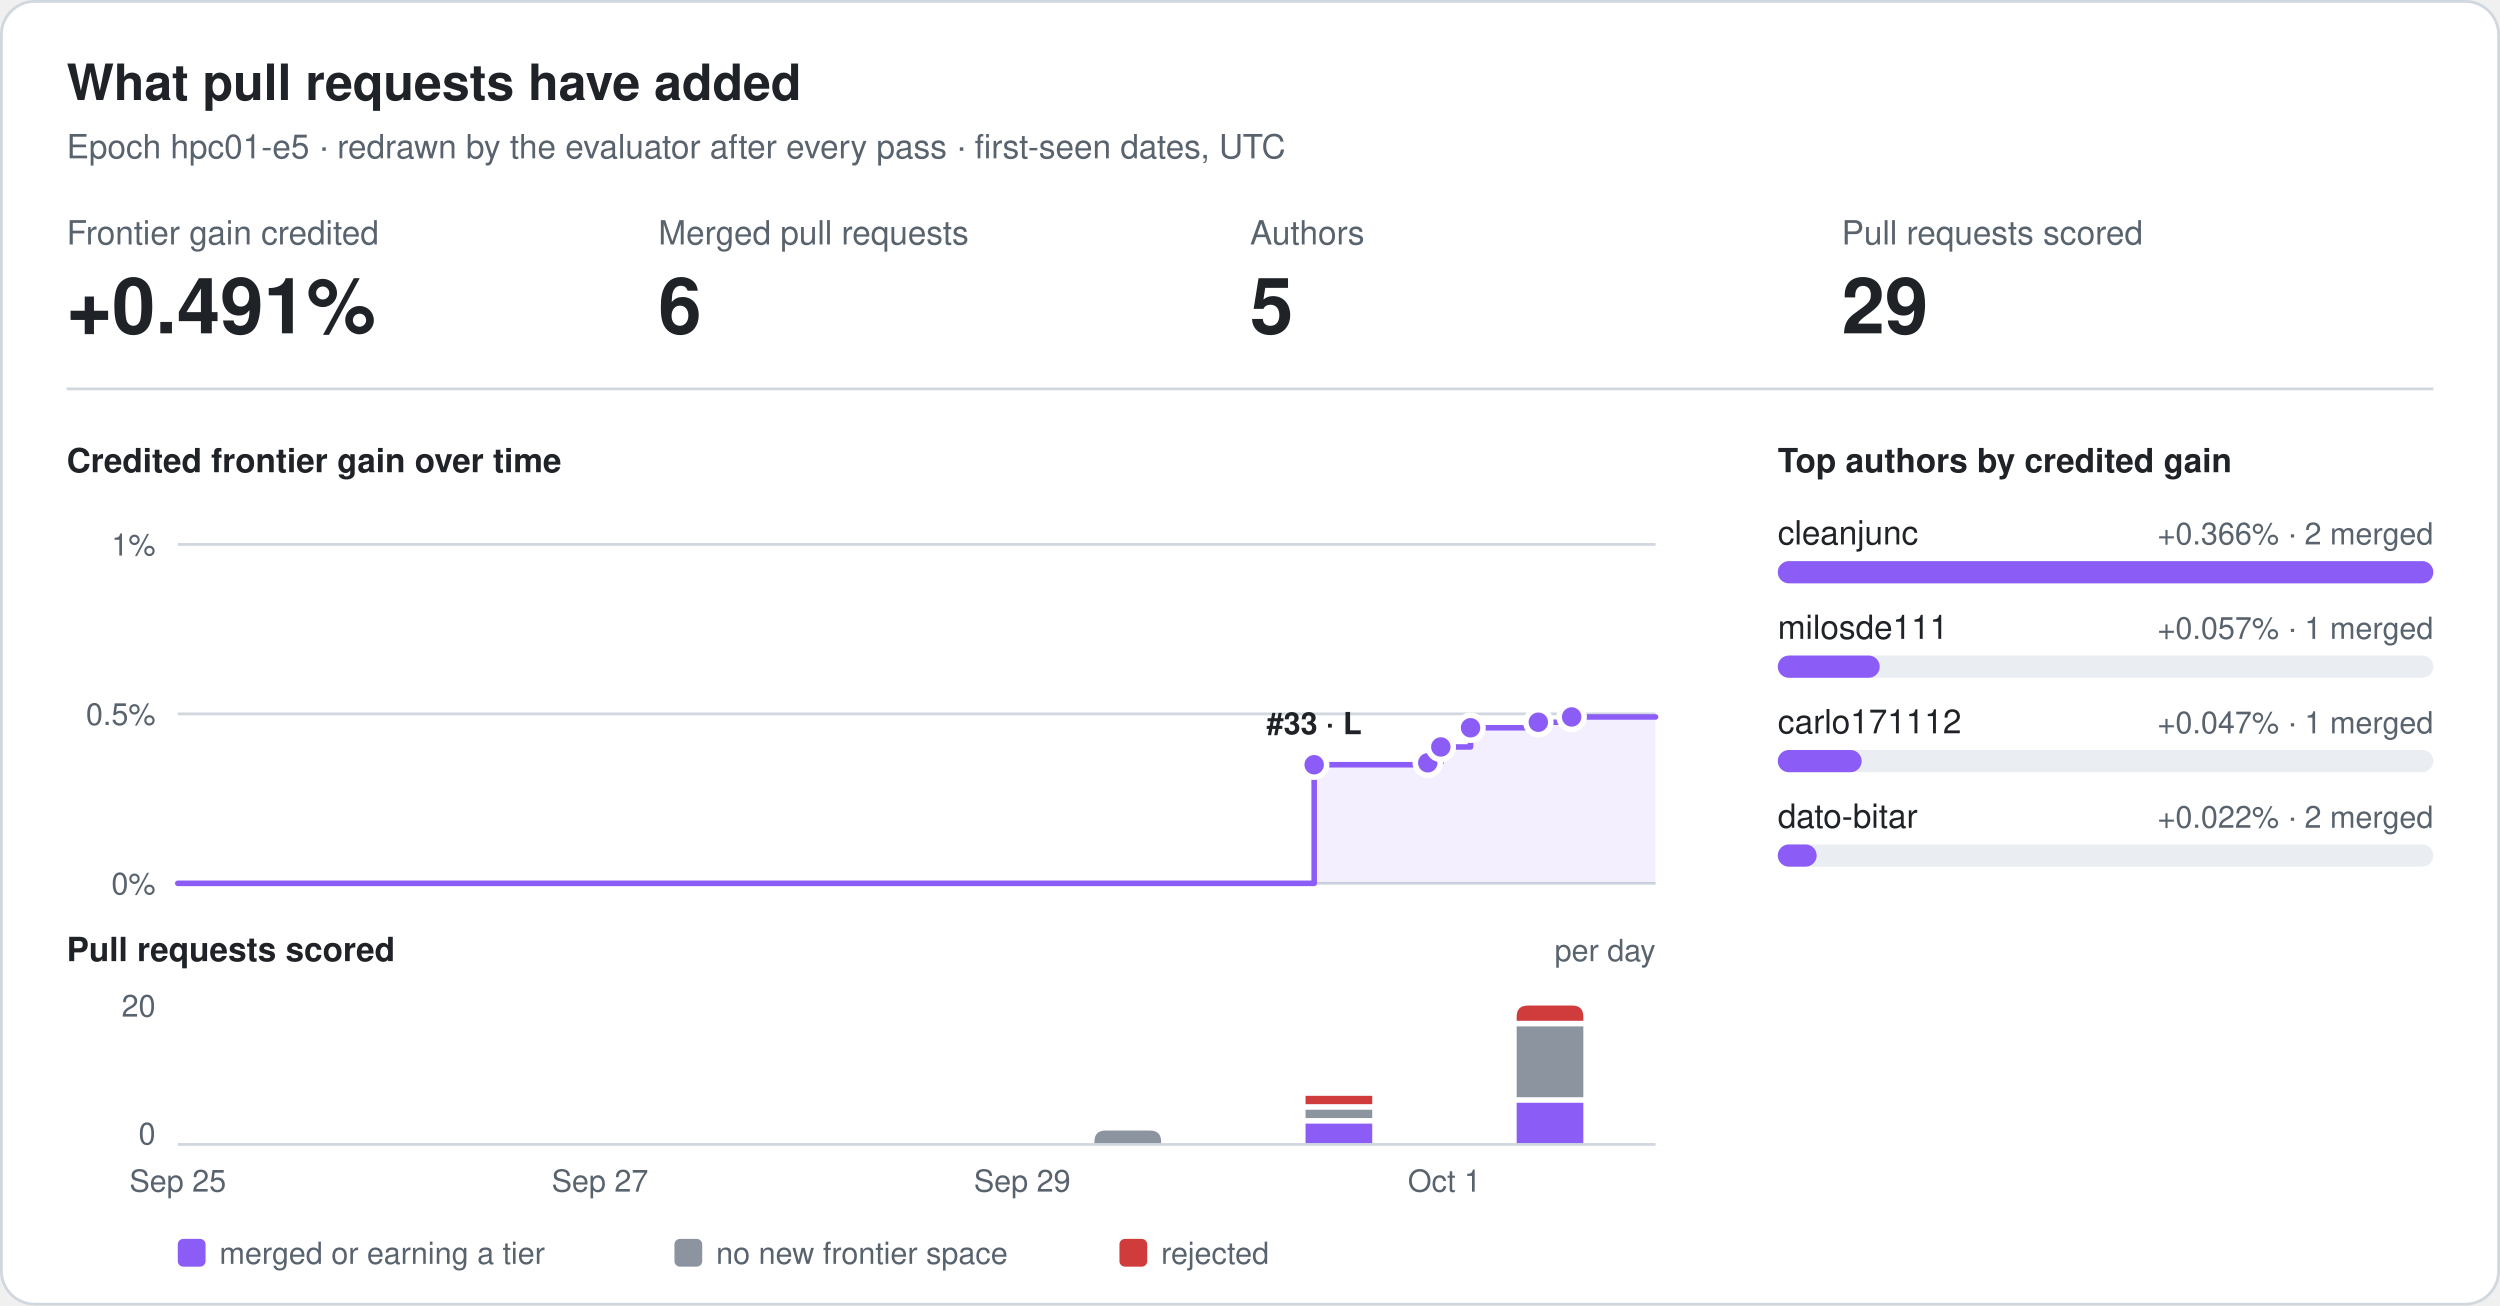
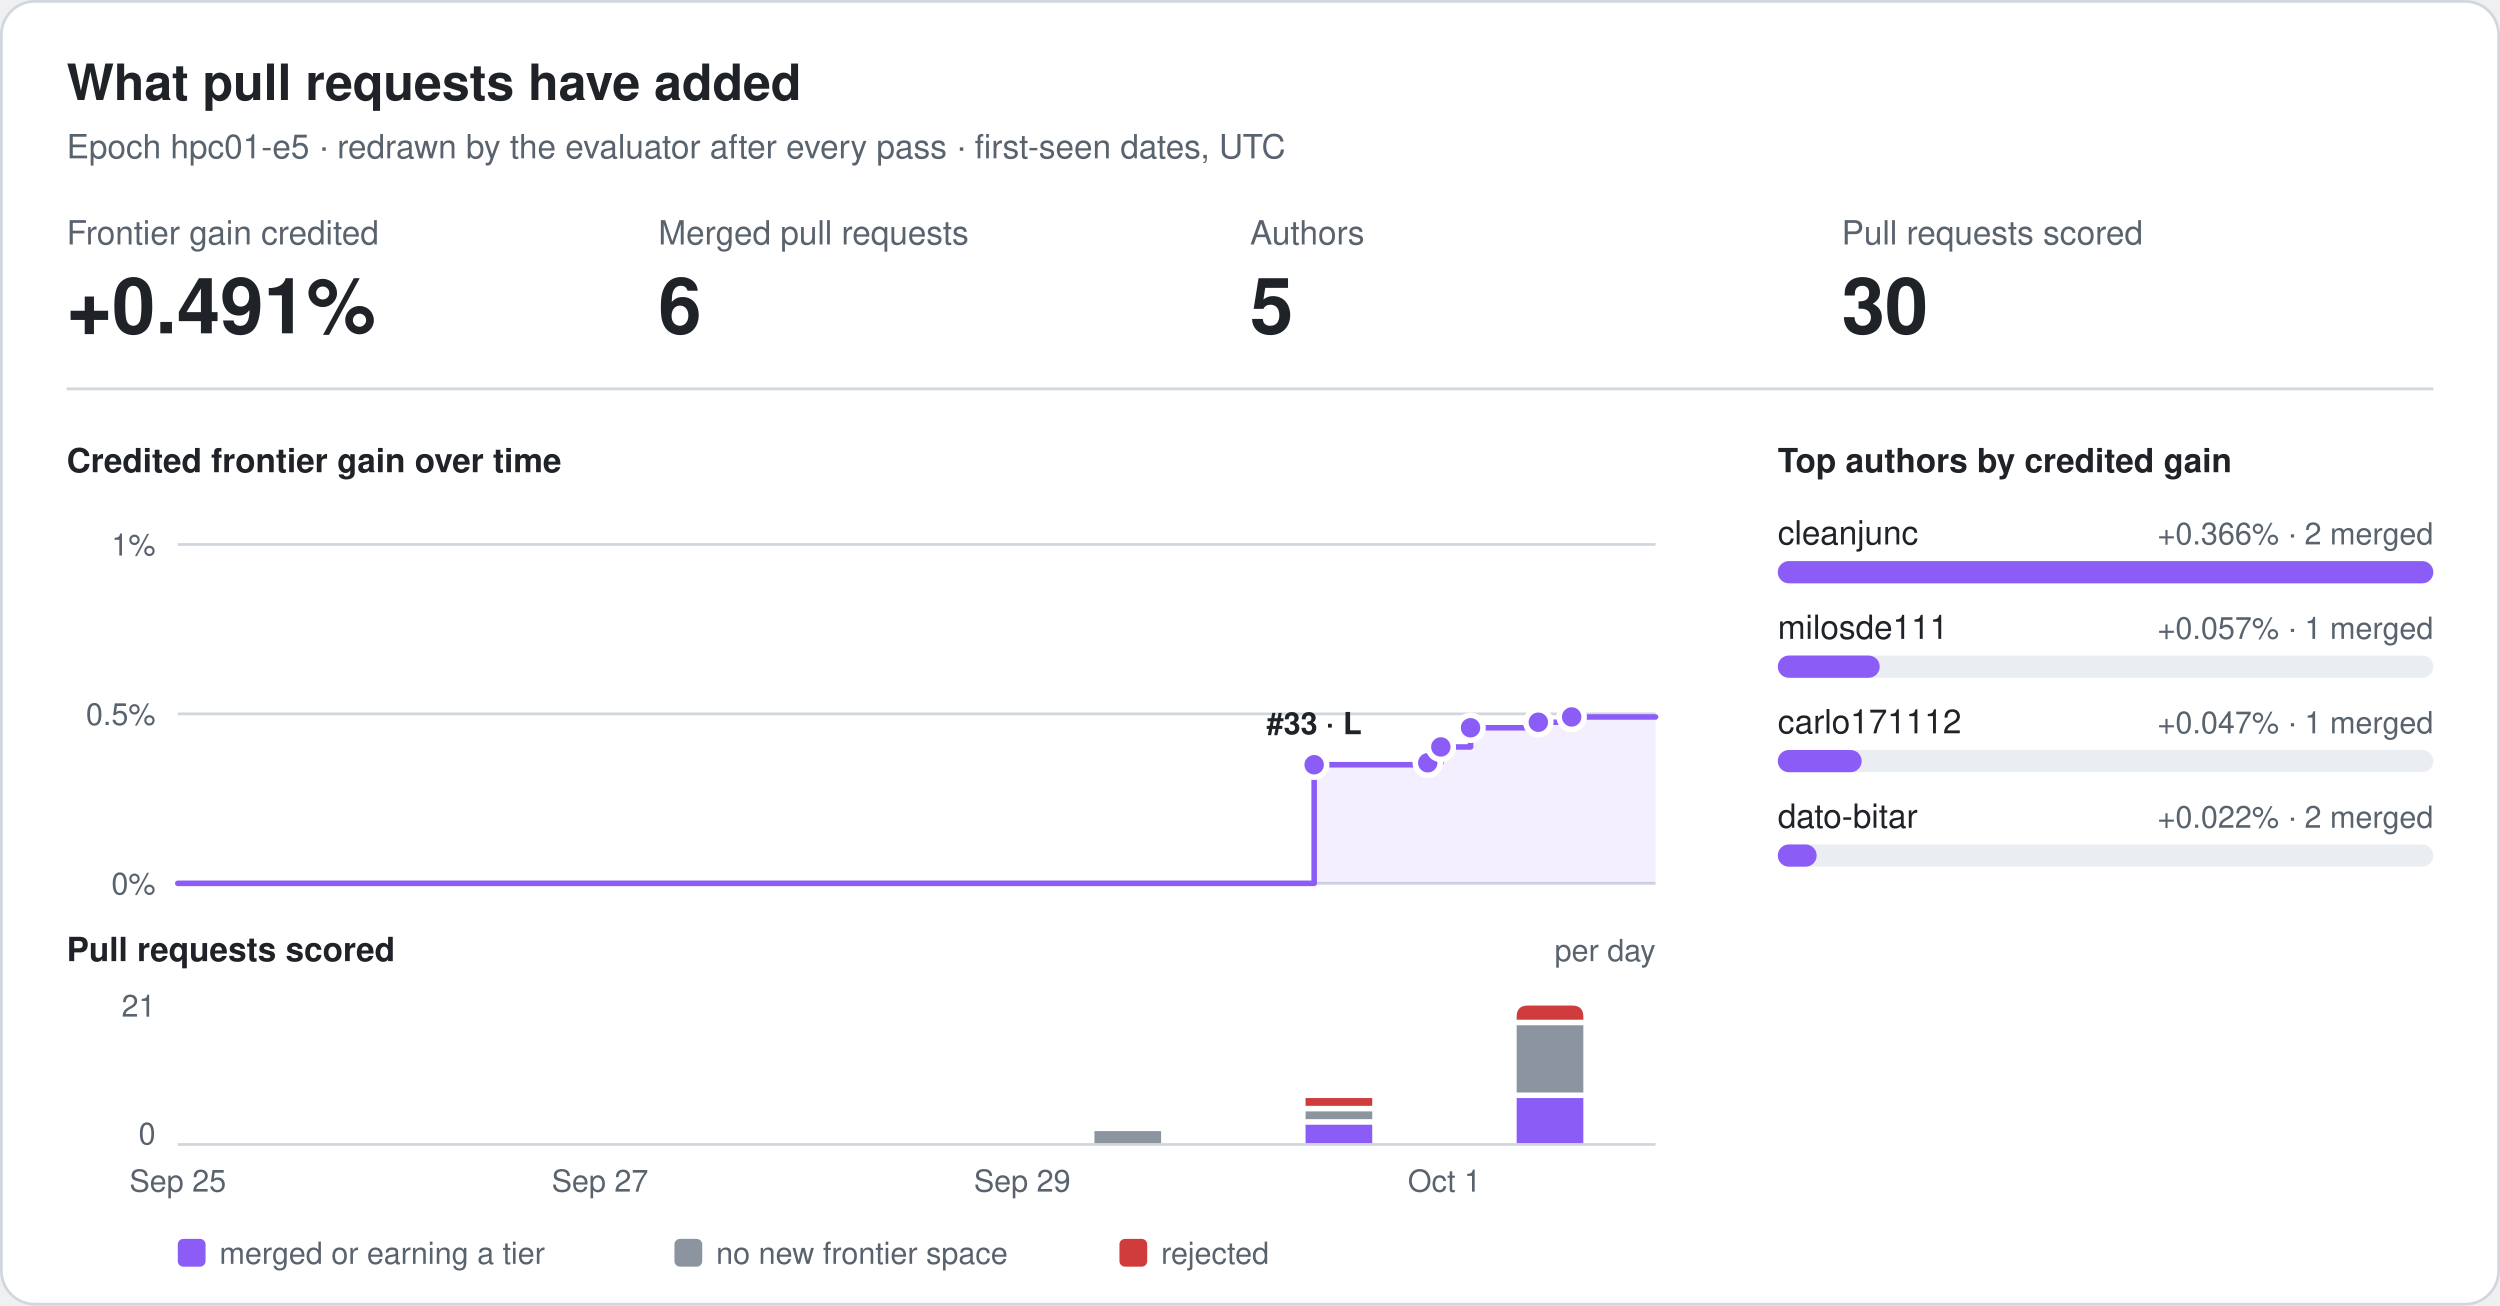
- <svg xmlns="http://www.w3.org/2000/svg" width="900" height="470" viewBox="0 0 900 470" font-family="-apple-system,BlinkMacSystemFont,'Segoe UI',Helvetica,Arial,sans-serif" role="img" aria-label="Frontier gain credited to merged pull requests: +0.491% from 6 merges, 29 pull requests scored">
+ <svg xmlns="http://www.w3.org/2000/svg" width="900" height="470" viewBox="0 0 900 470" font-family="-apple-system,BlinkMacSystemFont,'Segoe UI',Helvetica,Arial,sans-serif" role="img" aria-label="Frontier gain credited to merged pull requests: +0.491% from 6 merges, 30 pull requests scored">
  <style>
.bg{fill:#ffffff;stroke:#d0d7de}.t{fill:#1f2328}.m{fill:#59636e}.rule{stroke:#d0d7de}.ring{stroke:#ffffff}
.acc{fill:#8b5cf6}.accl{stroke:#8b5cf6}.wash{fill:#8b5cf6;fill-opacity:.1}.gry{fill:#8c959f}.rej{fill:#d03b3b}.track{fill:#eaeef2}.tk{stroke:#1f2328}
@media (prefers-color-scheme: dark){
.bg{fill:#0d1117;stroke:#30363d}.t{fill:#e6edf3}.m{fill:#9198a1}.rule{stroke:#30363d}.ring{stroke:#0d1117}
.acc{fill:#9a75f8}.accl{stroke:#9a75f8}.wash{fill:#9a75f8;fill-opacity:.14}.gry{fill:#9198a1}.rej{fill:#e5534b}.track{fill:#21262d}.tk{stroke:#e6edf3}}
</style>
  <rect class="bg" x="0.5" y="0.5" width="899" height="469" rx="12" />
  <text x="24.0" y="36.0" class="t" font-size="18" font-weight="600" text-anchor="start">What pull requests have added</text>
  <text x="24.0" y="57.0" class="m" font-size="12" font-weight="400" text-anchor="start">Epoch hpc01-e5 · redrawn by the evaluator after every pass · first-seen dates, UTC</text>
  <text x="24.0" y="88.0" class="m" font-size="12" font-weight="400" text-anchor="start">Frontier gain credited</text>
  <text x="24.0" y="120.0" class="t" font-size="28" font-weight="600" text-anchor="start">+0.491%</text>
  <text x="237.0" y="88.0" class="m" font-size="12" font-weight="400" text-anchor="start">Merged pull requests</text>
  <text x="237.0" y="120.0" class="t" font-size="28" font-weight="600" text-anchor="start">6</text>
  <text x="450.0" y="88.0" class="m" font-size="12" font-weight="400" text-anchor="start">Authors</text>
  <text x="450.0" y="120.0" class="t" font-size="28" font-weight="600" text-anchor="start">5</text>
  <text x="663.0" y="88.0" class="m" font-size="12" font-weight="400" text-anchor="start">Pull requests scored</text>
-   <text x="663.0" y="120.0" class="t" font-size="28" font-weight="600" text-anchor="start">29</text>
+   <text x="663.0" y="120.0" class="t" font-size="28" font-weight="600" text-anchor="start">30</text>
  <line class="rule" x1="24" x2="876" y1="140" y2="140" stroke-width="1" />
  <text x="24.0" y="170.0" class="t" font-size="12" font-weight="600" text-anchor="start">Credited frontier gain over time</text>
  <text x="24.0" y="346.0" class="t" font-size="12" font-weight="600" text-anchor="start">Pull requests scored</text>
  <line class="rule" x1="64" x2="596" y1="318.0" y2="318.0" stroke-width="1" />
  <text x="56.0" y="322.0" class="m" font-size="11" font-weight="400" text-anchor="end">0%</text>
  <line class="rule" x1="64" x2="596" y1="257.0" y2="257.0" stroke-width="1" />
  <text x="56.0" y="261.0" class="m" font-size="11" font-weight="400" text-anchor="end">0.5%</text>
  <line class="rule" x1="64" x2="596" y1="196.0" y2="196.0" stroke-width="1" />
  <text x="56.0" y="200.0" class="m" font-size="11" font-weight="400" text-anchor="end">1%</text>
  <polygon class="wash" points="64.0,318.0 473.1,318.0 473.1,275.3 514.0,275.3 514.0,274.6 518.7,274.6 518.7,268.9 529.4,268.9 529.4,262.0 553.8,262.0 553.8,260.0 565.8,260.0 565.8,258.1 596.0,258.1 596.0,318.0" />
  <polyline class="accl" points="64.0,318.0 473.1,318.0 473.1,275.3 514.0,275.3 514.0,274.6 518.7,274.6 518.7,268.9 529.4,268.9 529.4,262.0 553.8,262.0 553.8,260.0 565.8,260.0 565.8,258.1 596.0,258.1" fill="none" stroke-width="2" stroke-linejoin="round" stroke-linecap="round" />
  <circle class="acc ring" cx="473.1" cy="275.3" r="4.5" stroke-width="2" />
  <circle class="acc ring" cx="514.0" cy="274.6" r="4.5" stroke-width="2" />
  <circle class="acc ring" cx="518.7" cy="268.9" r="4.5" stroke-width="2" />
  <circle class="acc ring" cx="529.4" cy="262.0" r="4.5" stroke-width="2" />
  <circle class="acc ring" cx="553.8" cy="260.0" r="4.5" stroke-width="2" />
  <circle class="acc ring" cx="565.8" cy="258.1" r="4.5" stroke-width="2" />
  <text x="473.1" y="264.3" class="t" font-size="11" font-weight="600" text-anchor="middle">#33 · L</text>
-   <path class="gry" d="M394.0,412.0V411.0Q394.0,407.0 398.0,407.0H414.0Q418.0,407.0 418.0,411.0V412.0Z" />
-   <rect class="acc" x="470.0" y="404.5" width="24.0" height="7.5" />
-   <rect class="gry" x="470.0" y="399.5" width="24.0" height="3.0" />
-   <rect class="rej" x="470.0" y="394.5" width="24.0" height="3.0" />
-   <rect class="acc" x="546.0" y="397.0" width="24.0" height="15.0" />
-   <rect class="gry" x="546.0" y="369.5" width="24.0" height="25.5" />
-   <path class="rej" d="M546.0,367.5V366.0Q546.0,362.0 550.0,362.0H566.0Q570.0,362.0 570.0,366.0V367.5Z" />
+   <rect class="gry" x="394.0" y="407.2" width="24.0" height="4.8" />
+   <rect class="acc" x="470.0" y="404.9" width="24.0" height="7.1" />
+   <rect class="gry" x="470.0" y="400.1" width="24.0" height="2.8" />
+   <rect class="rej" x="470.0" y="395.3" width="24.0" height="2.8" />
+   <rect class="acc" x="546.0" y="395.3" width="24.0" height="16.7" />
+   <rect class="gry" x="546.0" y="369.1" width="24.0" height="24.2" />
+   <path class="rej" d="M546.0,367.1V366.0Q546.0,362.0 550.0,362.0H566.0Q570.0,362.0 570.0,366.0V367.1Z" />
  <line class="rule" x1="64" x2="596" y1="412" y2="412" stroke-width="1" />
-   <text x="56.0" y="366.0" class="m" font-size="11" font-weight="400" text-anchor="end">20</text>
+   <text x="56.0" y="366.0" class="m" font-size="11" font-weight="400" text-anchor="end">21</text>
  <text x="56.0" y="412.0" class="m" font-size="11" font-weight="400" text-anchor="end">0</text>
  <text x="596.0" y="346.0" class="m" font-size="11" font-weight="400" text-anchor="end">per day</text>
  <text x="64.0" y="429.0" class="m" font-size="11" font-weight="400" text-anchor="middle">Sep 25</text>
  <text x="216.0" y="429.0" class="m" font-size="11" font-weight="400" text-anchor="middle">Sep 27</text>
  <text x="368.0" y="429.0" class="m" font-size="11" font-weight="400" text-anchor="middle">Sep 29</text>
  <text x="520.0" y="429.0" class="m" font-size="11" font-weight="400" text-anchor="middle">Oct 1</text>
  <rect class="acc" x="64" y="446" width="10" height="10" rx="2" />
  <text x="79.0" y="455.0" class="m" font-size="11" font-weight="400" text-anchor="start">merged or earning a tier</text>
  <rect class="gry" x="242.8" y="446" width="10" height="10" rx="2" />
  <text x="257.8" y="455.0" class="m" font-size="11" font-weight="400" text-anchor="start">no new frontier space</text>
  <rect class="rej" x="403.0" y="446" width="10" height="10" rx="2" />
  <text x="418.0" y="455.0" class="m" font-size="11" font-weight="400" text-anchor="start">rejected</text>
  <text x="640.0" y="170.0" class="t" font-size="12" font-weight="600" text-anchor="start">Top authors by credited gain</text>
  <text x="640.0" y="196.0" class="t" font-size="12" font-weight="400" text-anchor="start">cleanjunc</text>
  <text x="876.0" y="196.0" class="m" font-size="11" font-weight="400" text-anchor="end">+0.366% · 2 merged</text>
  <rect class="track" x="640" y="202" width="236" height="8" rx="4" />
  <rect class="acc" x="640" y="202" width="236.0" height="8" rx="4" />
  <text x="640.0" y="230.0" class="t" font-size="12" font-weight="400" text-anchor="start">milosde111</text>
  <text x="876.0" y="230.0" class="m" font-size="11" font-weight="400" text-anchor="end">+0.057% · 1 merged</text>
  <rect class="track" x="640" y="236" width="236" height="8" rx="4" />
  <rect class="acc" x="640" y="236" width="36.7" height="8" rx="4" />
  <text x="640.0" y="264.0" class="t" font-size="12" font-weight="400" text-anchor="start">carlo171112</text>
  <text x="876.0" y="264.0" class="m" font-size="11" font-weight="400" text-anchor="end">+0.047% · 1 merged</text>
  <rect class="track" x="640" y="270" width="236" height="8" rx="4" />
  <rect class="acc" x="640" y="270" width="30.2" height="8" rx="4" />
  <text x="640.0" y="298.0" class="t" font-size="12" font-weight="400" text-anchor="start">dato-bitar</text>
  <text x="876.0" y="298.0" class="m" font-size="11" font-weight="400" text-anchor="end">+0.022% · 2 merged</text>
  <rect class="track" x="640" y="304" width="236" height="8" rx="4" />
  <rect class="acc" x="640" y="304" width="14.0" height="8" rx="4" />
</svg>
